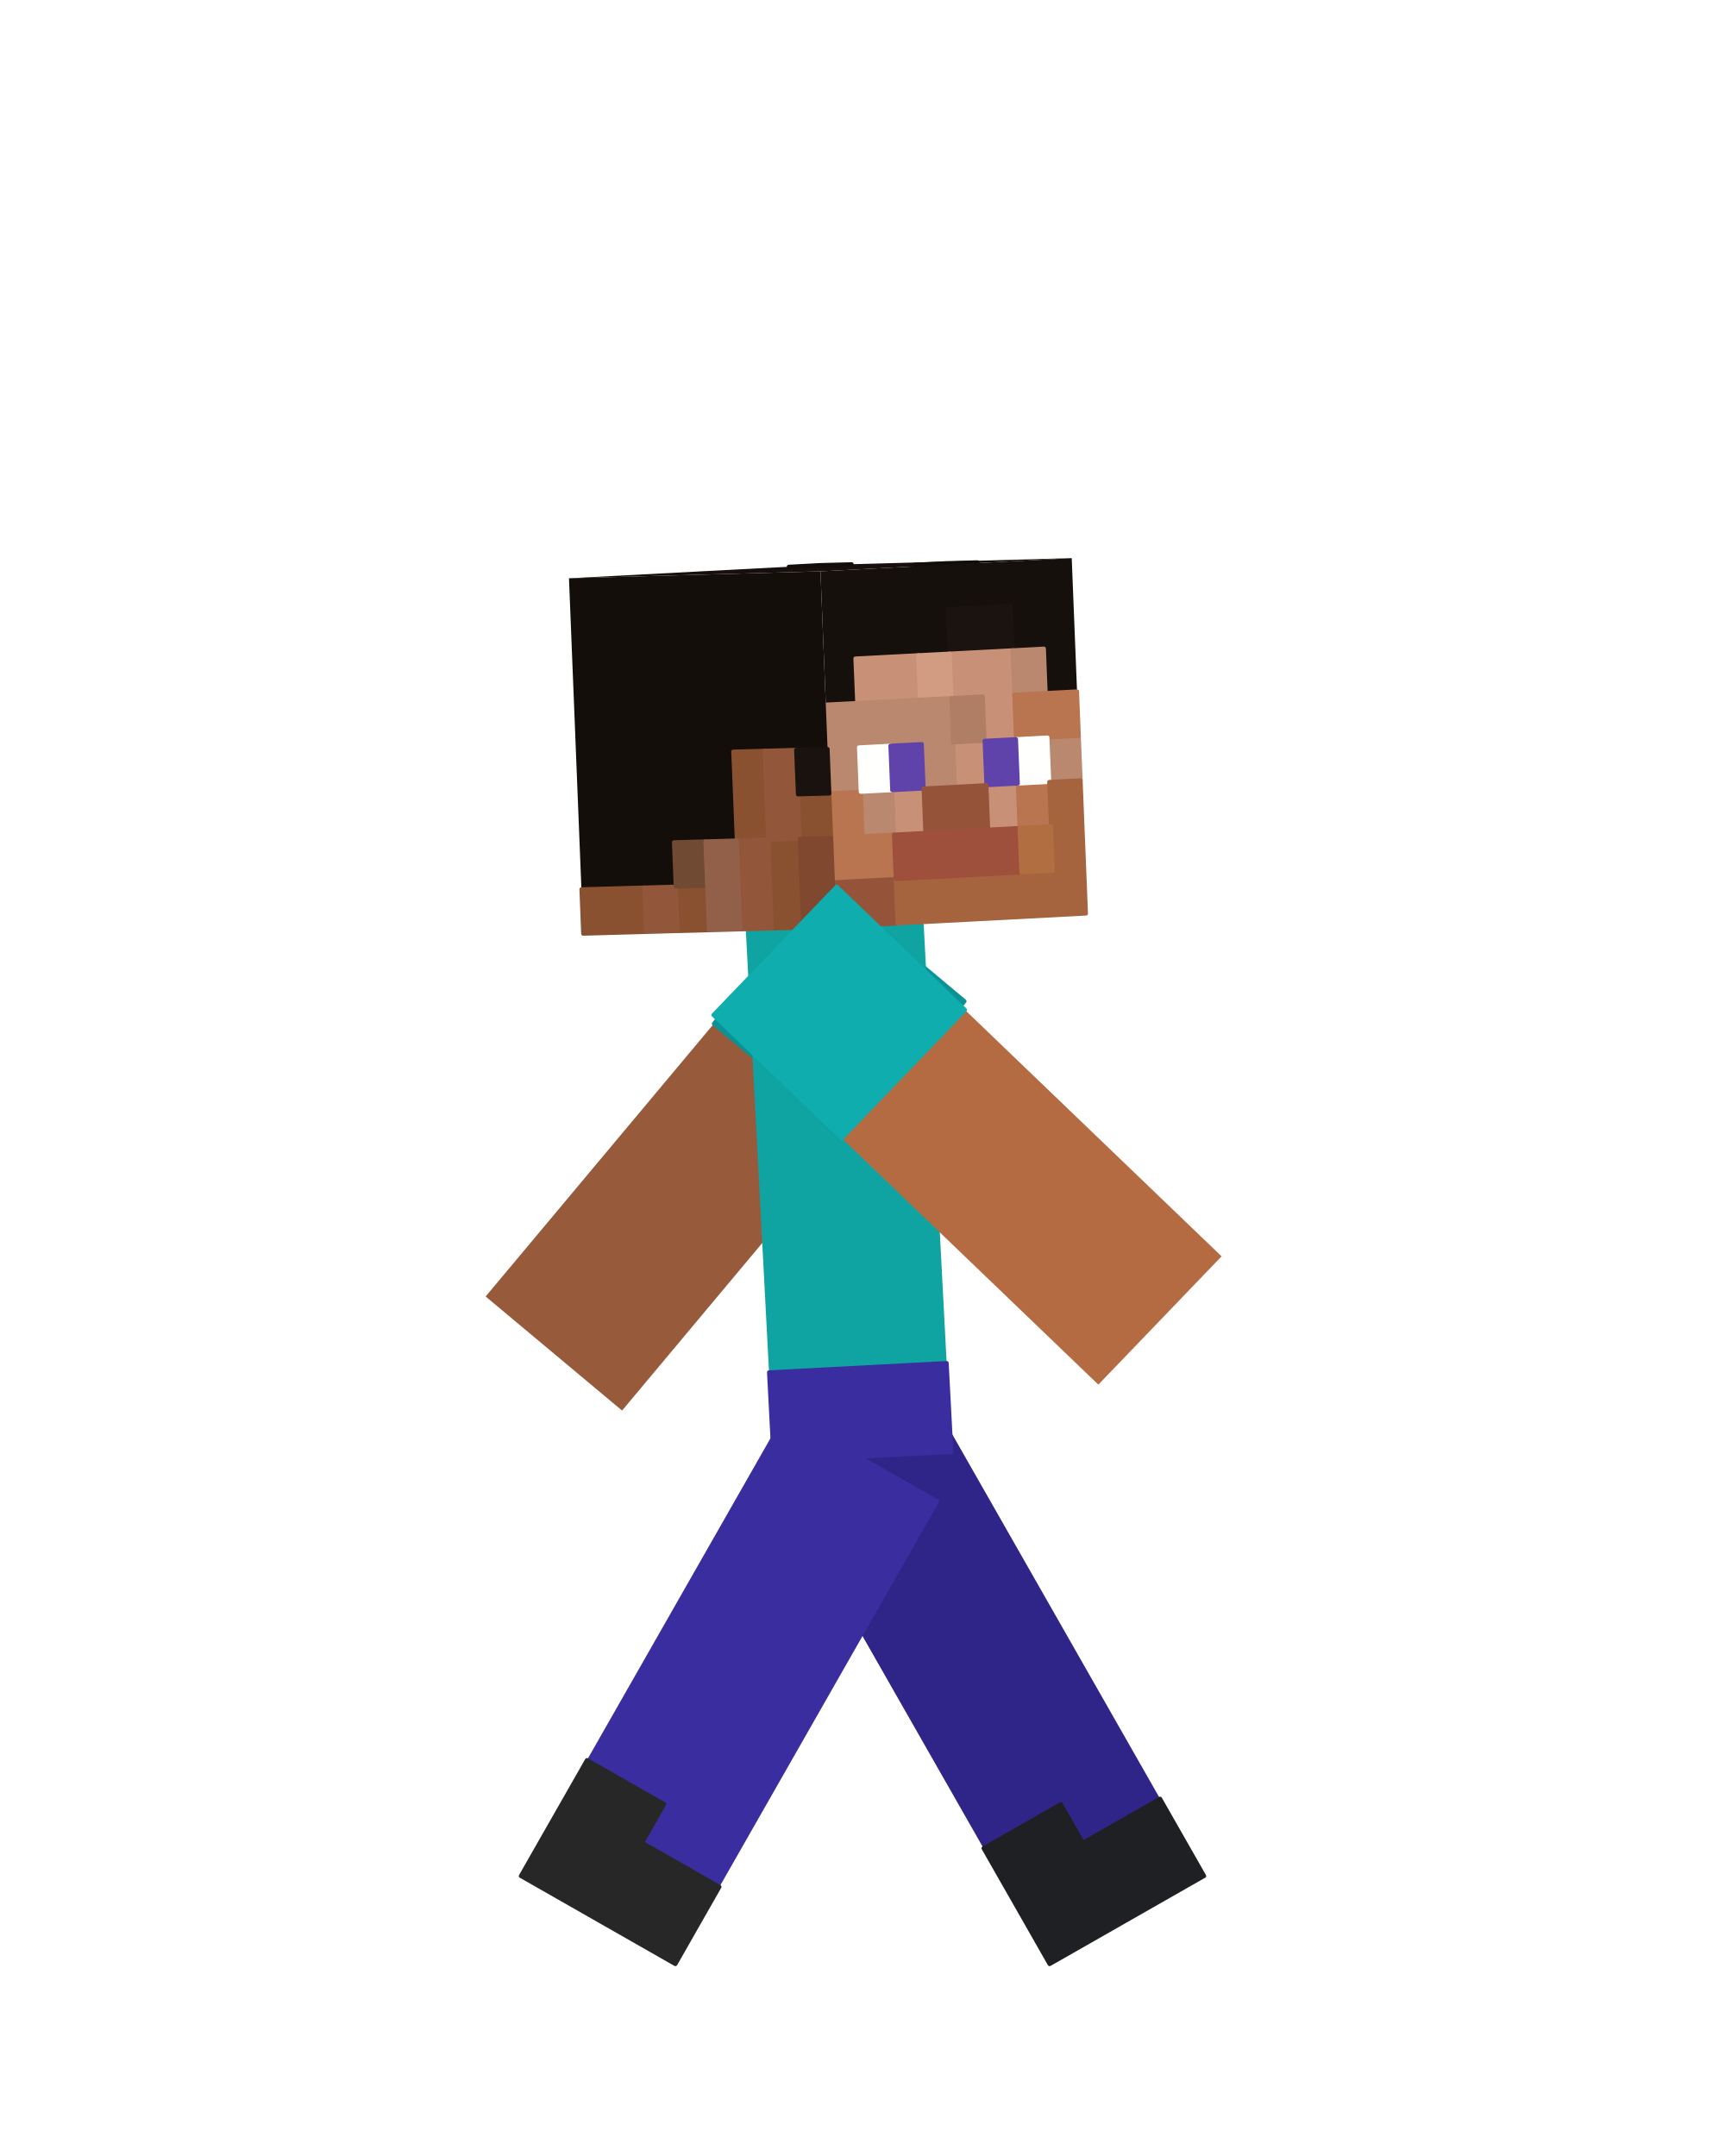
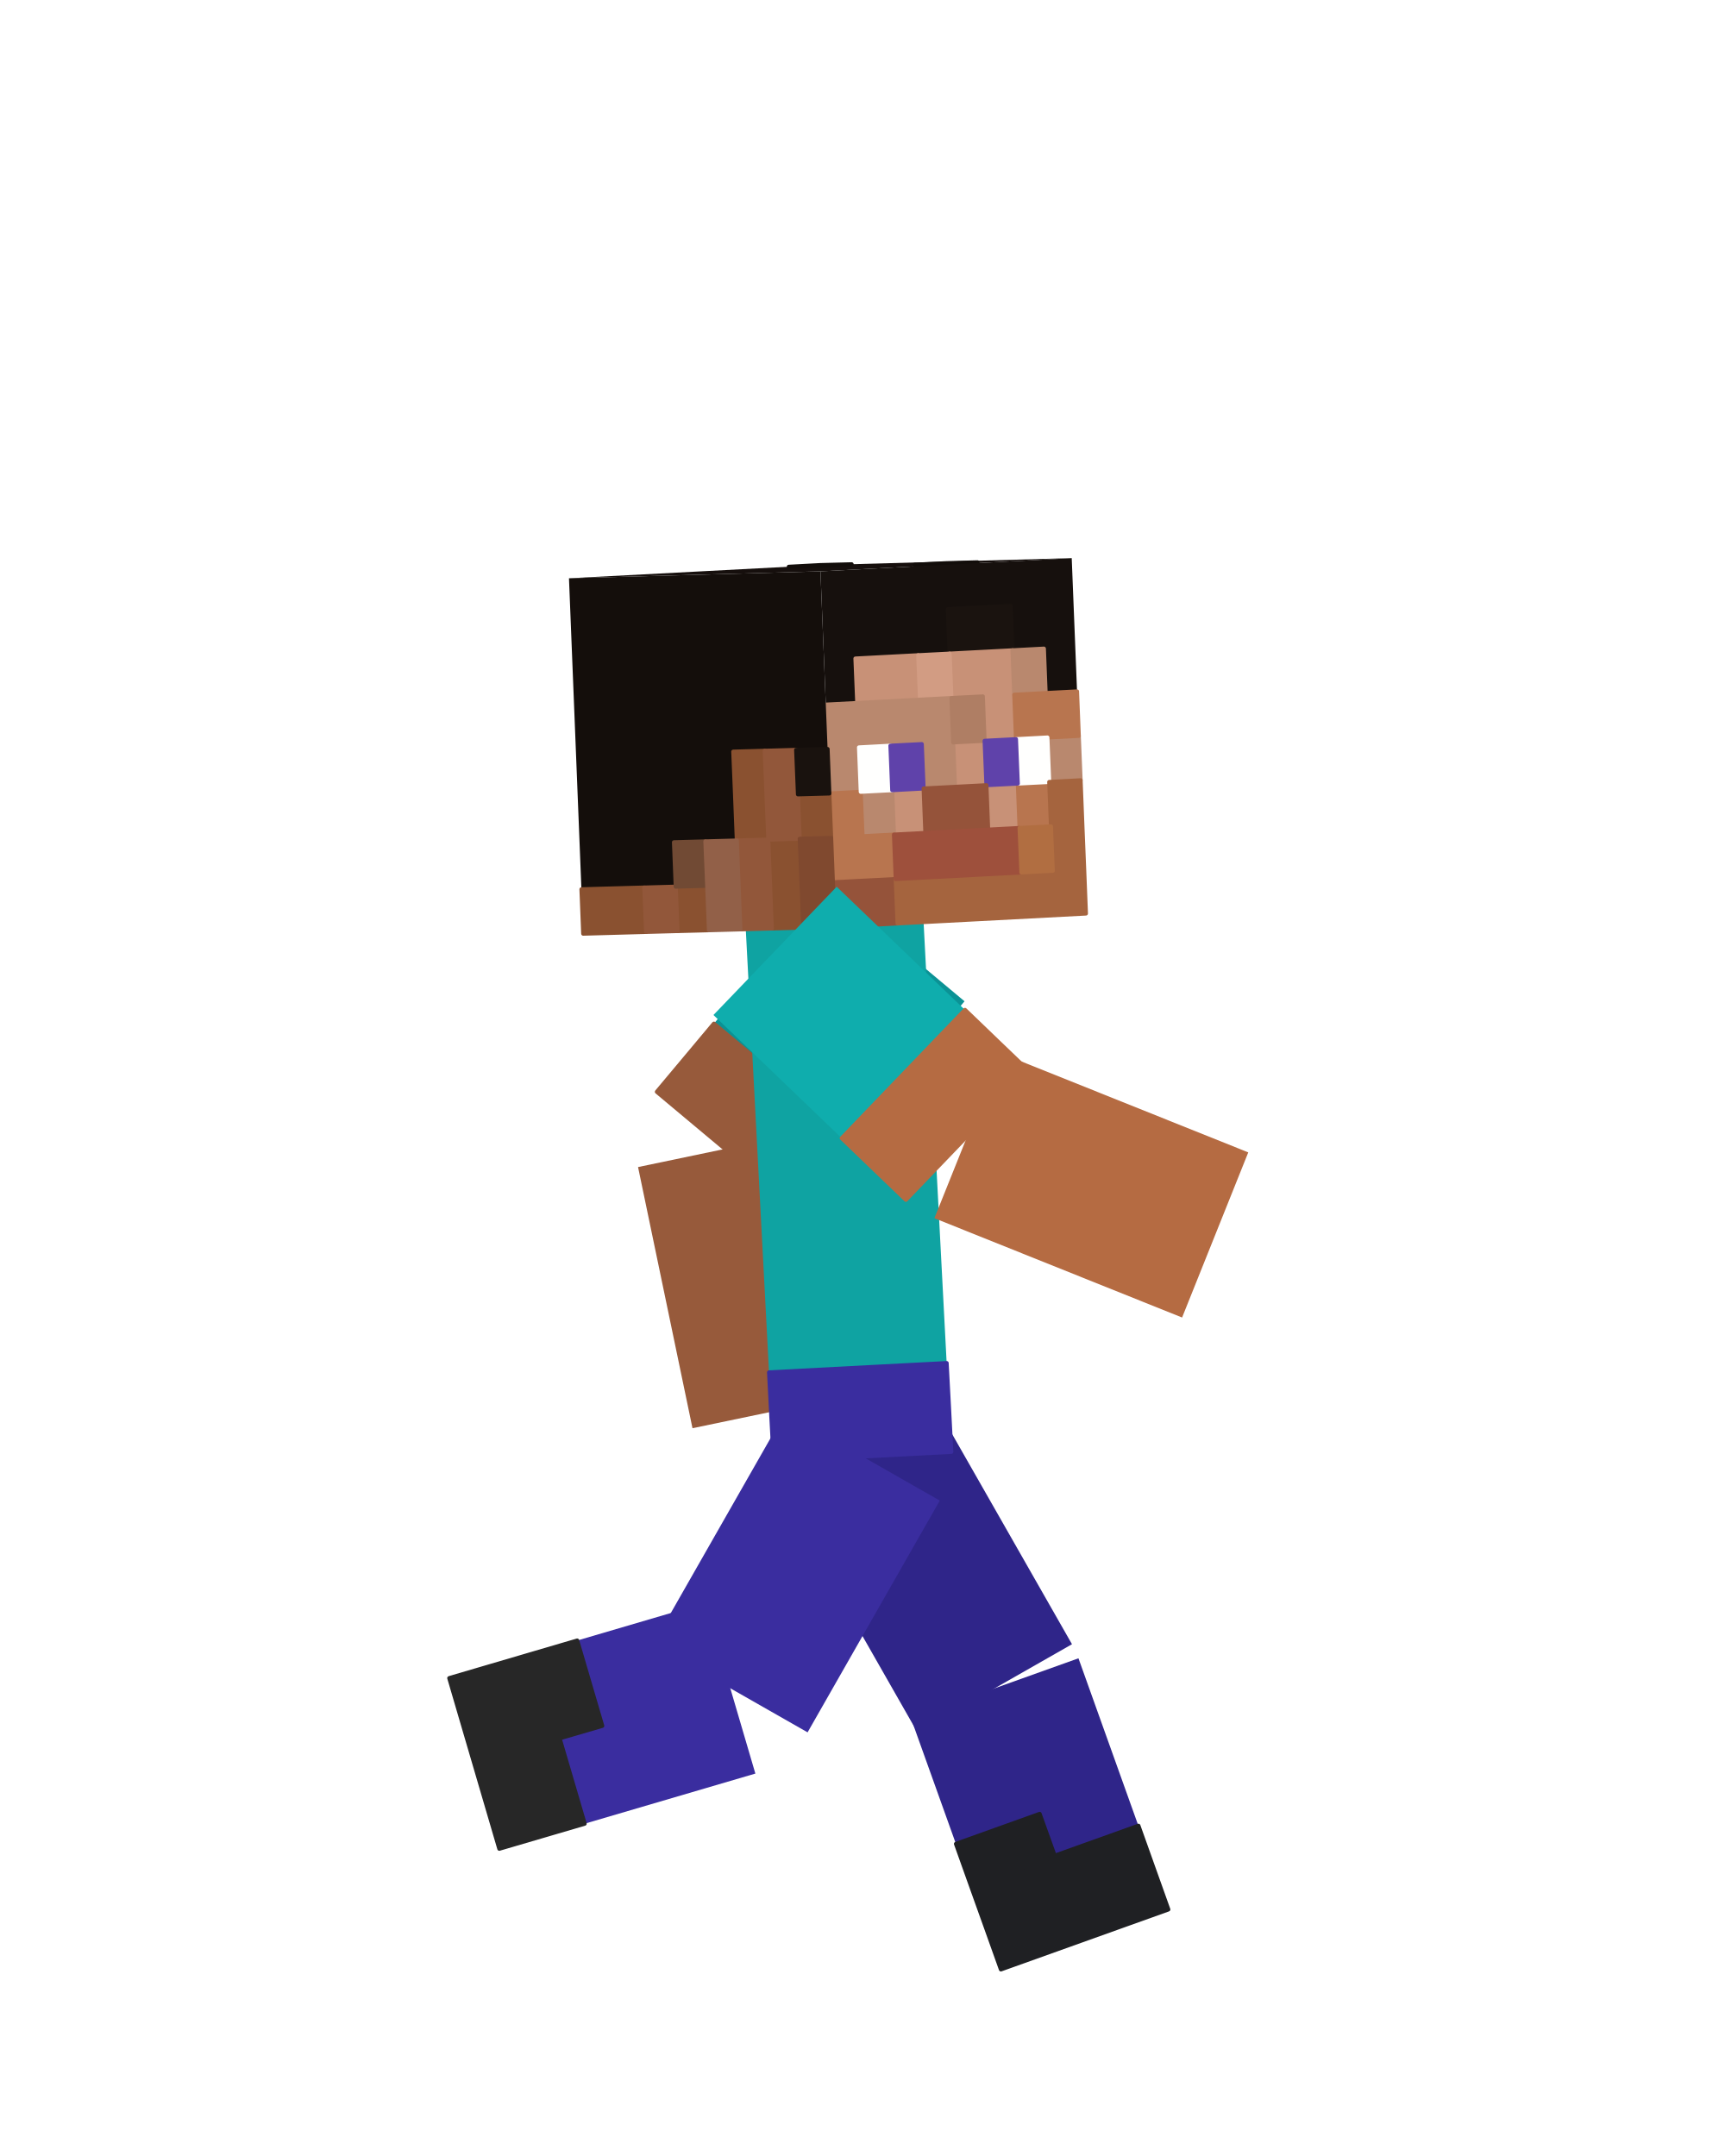
<svg xmlns="http://www.w3.org/2000/svg" viewBox="0 0 256 320" width="256" height="320" role="img" aria-labelledby="run-5-title">
  <g id="steve">
-     <g id="arm-left" aria-label="Left arm">
+     <g id="arm-left" aria-label="Left upper arm">
      <g class="face" data-face="nx">
-         <path fill="#975a3b" d="M122.89 131.68L143.14 148.61L92.32 209.36L72.07 192.43Z" />
-         <path fill="#0b9295" stroke="#0b9295" stroke-width=".6" stroke-linejoin="round" d="M122.89 131.68L143.14 148.61L138.91 153.68L118.66 136.74ZM118.66 136.74L138.91 153.68L134.67 158.74L114.42 141.8ZM114.42 141.8L134.67 158.74L130.44 163.8L110.19 146.86ZM110.19 146.86L130.44 163.8L126.2 168.86L105.95 151.93Z" />
+         <path fill="#0b9295" d="M122.89 131.68L143.14 148.61L117.73 178.99L97.48 162.05Z" />
+         <path fill="#975a3b" stroke="#975a3b" stroke-width=".6" stroke-linejoin="round" d="M105.95 151.93L126.2 168.86L121.97 173.93L101.72 156.99ZM101.72 156.99L121.97 173.93L117.73 178.99L97.48 162.05Z" />
      </g>
    </g>
-     <g id="leg-left" aria-label="Left leg">
+     <g id="forearm-left" aria-label="Left forearm">
      <g class="face" data-face="nx">
-         <path fill="#2f2589" d="M116.53 222.72L139.47 209.64L178.7 278.44L155.77 291.52Z" />
-         <path fill="#1f2023" stroke="#1f2023" stroke-width=".6" stroke-linejoin="round" d="M145.96 274.32L157.43 267.78L160.7 273.51L149.23 280.05ZM149.23 280.05L172.16 266.97L175.43 272.7L152.5 285.78ZM152.5 285.78L175.43 272.7L178.7 278.44L155.77 291.52Z" />
+         <path fill="#975a3b" d="M94.69 173.22L120.53 167.82L128.62 206.59L102.77 211.98Z" />
+       </g>
+     </g>
+     <g id="leg-left" aria-label="Left thigh">
+       <g class="face" data-face="nx">
+         <path fill="#2f2589" d="M116.53 222.72L139.47 209.64L159.09 244.04L136.15 257.12Z" />
+       </g>
+     </g>
+     <g id="shin-left" aria-label="Left shin">
+       <g class="face" data-face="nx">
+         <path fill="#2f2589" d="M135.19 255.03L160.05 246.13L173.39 283.41L148.54 292.31Z" />
+         <path fill="#1f2023" stroke="#1f2023" stroke-width=".6" stroke-linejoin="round" d="M141.87 273.67L154.29 269.22L156.52 275.43L144.09 279.88ZM144.09 279.88L168.95 270.98L171.17 277.2L146.32 286.1ZM146.32 286.1L171.17 277.2L173.39 283.41L148.54 292.31Z" />
      </g>
    </g>
    <g id="torso" aria-label="Torso">
      <g class="face" data-face="nx">
        <path fill="#0fa3a2" d="M110.67 137.78L137.04 136.4L141.18 215.49L114.82 216.87Z" />
        <path fill="#3a2d9f" stroke="#3a2d9f" stroke-width=".6" stroke-linejoin="round" d="M114.13 203.69L140.49 202.31L140.84 208.9L114.47 210.28ZM114.47 210.28L140.84 208.9L141.18 215.49L114.82 216.87Z" />
      </g>
    </g>
    <g id="head" aria-label="Head">
      <g class="face" data-face="top">
        <path fill="#160f0d" d="M84.44 85.83L121.72 83.87L159.05 82.84L121.76 84.8Z" />
        <path fill="#120d0a" stroke="#120d0a" stroke-width=".6" stroke-linejoin="round" d="M117.06 84.12L121.72 83.87L126.39 83.75L121.73 83.99ZM135.73 83.83L140.4 83.59L145.06 83.46L140.4 83.7Z" />
      </g>
      <g class="face" data-face="front">
        <path fill="#16100d" d="M121.76 84.8L159.05 82.84L161.16 135.59L123.88 137.55Z" />
        <path fill="#1a130f" stroke="#1a130f" stroke-width=".6" stroke-linejoin="round" d="M140.67 90.41L149.99 89.92L150.26 96.52L140.93 97.01Z" />
        <path fill="#c89177" stroke="#c89177" stroke-width=".6" stroke-linejoin="round" d="M126.95 97.74L136.27 97.25L136.54 103.84L127.22 104.33ZM140.93 97.01L150.26 96.52L150.52 103.11L141.2 103.6ZM145.86 103.36L150.52 103.11L150.78 109.71L146.12 109.95ZM141.46 110.19L146.12 109.95L146.39 116.54L141.73 116.79ZM132.41 117.28L137.07 117.03L137.33 123.63L132.67 123.87ZM146.39 116.54L151.05 116.3L151.31 122.89L146.65 123.14Z" />
        <path fill="#d29c83" stroke="#d29c83" stroke-width=".6" stroke-linejoin="round" d="M136.27 97.25L140.93 97.01L141.2 103.6L136.54 103.84Z" />
        <path fill="#b9886e" stroke="#b9886e" stroke-width=".6" stroke-linejoin="round" d="M150.26 96.52L154.92 96.27L155.18 102.87L150.52 103.11ZM122.56 104.58L141.2 103.6L141.46 110.19L122.82 111.17ZM122.82 111.17L127.48 110.93L127.74 117.52L123.08 117.77ZM136.8 110.44L141.46 110.19L141.73 116.79L137.07 117.03ZM155.44 109.46L160.1 109.22L160.37 115.81L155.71 116.06ZM127.74 117.52L132.41 117.28L132.67 123.87L128.01 124.12Z" />
        <path fill="#af7e64" stroke="#af7e64" stroke-width=".6" stroke-linejoin="round" d="M141.2 103.6L145.86 103.36L146.12 109.95L141.46 110.19Z" />
        <path fill="#b8754f" stroke="#b8754f" stroke-width=".6" stroke-linejoin="round" d="M150.52 103.11L159.84 102.62L160.1 109.22L150.78 109.71ZM123.08 117.77L127.74 117.52L128.01 124.12L123.35 124.36ZM151.05 116.3L155.71 116.06L155.97 122.65L151.31 122.89ZM123.35 124.36L132.67 123.87L132.93 130.47L123.61 130.95Z" />
        <path fill="#fffffe" stroke="#fffffe" stroke-width=".6" stroke-linejoin="round" d="M127.48 110.93L132.14 110.68L132.41 117.28L127.74 117.52ZM150.78 109.71L155.44 109.46L155.71 116.06L151.05 116.3Z" />
        <path fill="#5f42aa" stroke="#5f42aa" stroke-width=".6" stroke-linejoin="round" d="M132.14 110.68L136.8 110.44L137.07 117.03L132.41 117.28ZM146.12 109.95L150.78 109.71L151.05 116.3L146.39 116.54Z" />
        <path fill="#95533a" stroke="#95533a" stroke-width=".6" stroke-linejoin="round" d="M137.07 117.03L146.39 116.54L146.65 123.14L137.33 123.63ZM123.61 130.95L132.93 130.47L133.2 137.06L123.88 137.55Z" />
        <path fill="#a5643e" stroke="#a5643e" stroke-width=".6" stroke-linejoin="round" d="M155.71 116.06L160.37 115.81L160.63 122.41L155.97 122.65ZM155.97 122.65L160.63 122.41L160.9 129L156.24 129.24ZM132.93 130.47L160.9 129L161.16 135.59L133.2 137.06Z" />
        <path fill="#9e503c" stroke="#9e503c" stroke-width=".6" stroke-linejoin="round" d="M132.67 123.87L151.31 122.89L151.58 129.49L132.93 130.47Z" />
        <path fill="#b16e41" stroke="#b16e41" stroke-width=".6" stroke-linejoin="round" d="M151.31 122.89L155.97 122.65L156.24 129.24L151.58 129.49Z" />
      </g>
      <g class="face" data-face="nx">
        <path fill="#140e0b" d="M84.44 85.83L121.76 84.8L123.88 137.55L86.55 138.58Z" />
        <path fill="#8a5130" stroke="#8a5130" stroke-width=".6" stroke-linejoin="round" d="M108.82 111.56L113.49 111.43L113.75 118.02L109.09 118.15ZM109.09 118.15L113.75 118.02L114.02 124.62L109.35 124.75ZM118.42 117.9L123.08 117.77L123.35 124.36L118.68 124.49ZM114.02 124.62L118.68 124.49L118.95 131.08L114.28 131.21ZM86.29 131.99L95.62 131.73L95.88 138.32L86.55 138.58ZM100.28 131.6L104.95 131.47L105.21 138.07L100.55 138.19ZM114.28 131.21L118.95 131.08L119.21 137.68L114.54 137.81Z" />
        <path fill="#92573a" stroke="#92573a" stroke-width=".6" stroke-linejoin="round" d="M113.49 111.43L118.15 111.3L118.42 117.9L113.75 118.02ZM113.75 118.02L118.42 117.9L118.68 124.49L114.02 124.62ZM109.35 124.75L114.02 124.62L114.28 131.21L109.61 131.34ZM95.62 131.73L100.28 131.6L100.55 138.19L95.88 138.32ZM109.61 131.34L114.28 131.21L114.54 137.81L109.88 137.94Z" />
        <path fill="#19120e" stroke="#19120e" stroke-width=".6" stroke-linejoin="round" d="M118.15 111.3L122.82 111.17L123.08 117.77L118.42 117.9Z" />
        <path fill="#714a34" stroke="#714a34" stroke-width=".6" stroke-linejoin="round" d="M100.02 125.01L104.68 124.88L104.95 131.47L100.28 131.6Z" />
        <path fill="#926048" stroke="#926048" stroke-width=".6" stroke-linejoin="round" d="M104.68 124.88L109.35 124.75L109.61 131.34L104.95 131.47ZM104.95 131.47L109.61 131.34L109.88 137.94L105.21 138.07Z" />
        <path fill="#80492f" stroke="#80492f" stroke-width=".6" stroke-linejoin="round" d="M118.68 124.49L123.35 124.36L123.61 130.95L118.95 131.08ZM118.95 131.08L123.61 130.95L123.88 137.55L119.21 137.68Z" />
      </g>
    </g>
-     <g id="leg-right" aria-label="Right leg">
+     <g id="shin-right" aria-label="Right shin">
      <g class="face" data-face="nx">
-         <path fill="#3a2d9f" d="M116.53 209.64L139.47 222.72L100.23 291.52L77.3 278.44Z" />
-         <path fill="#272727" stroke="#272727" stroke-width=".6" stroke-linejoin="round" d="M87.11 261.24L98.57 267.78L95.3 273.51L83.84 266.97ZM83.84 266.97L106.77 280.05L103.5 285.78L80.57 272.7ZM80.57 272.7L103.5 285.78L100.23 291.52L77.3 278.44Z" />
+         <path fill="#3a2d9f" d="M104.66 237.91L112.1 263.24L74.1 274.4L66.67 249.07Z" />
+         <path fill="#272727" stroke="#272727" stroke-width=".6" stroke-linejoin="round" d="M85.66 243.49L89.38 256.16L83.05 258.01L79.33 245.35ZM79.33 245.35L86.77 270.68L80.44 272.54L73 247.21ZM73 247.21L80.44 272.54L74.1 274.4L66.67 249.07Z" />
      </g>
    </g>
-     <g id="arm-right" aria-label="Right arm">
+     <g id="leg-right" aria-label="Right thigh">
      <g class="face" data-face="nx">
-         <path fill="#b56b42" d="M105.88 150.65L124.17 131.61L181.29 186.47L163 205.51Z" />
-         <path fill="#0fadad" stroke="#0fadad" stroke-width=".6" stroke-linejoin="round" d="M105.88 150.65L124.17 131.61L128.93 136.18L110.64 155.22ZM110.64 155.22L128.93 136.18L133.69 140.75L115.4 159.79ZM115.4 159.79L133.69 140.75L138.45 145.32L120.16 164.36ZM120.16 164.36L138.45 145.32L143.21 149.89L124.92 168.93Z" />
+         <path fill="#3a2d9f" d="M116.53 209.64L139.47 222.72L119.85 257.12L96.91 244.04Z" />
+       </g>
+     </g>
+     <g id="arm-right" aria-label="Right upper arm">
+       <g class="face" data-face="nx">
+         <path fill="#0fadad" d="M105.88 150.65L124.17 131.61L152.73 159.04L134.44 178.08Z" />
+         <path fill="#b56b42" stroke="#b56b42" stroke-width=".6" stroke-linejoin="round" d="M124.92 168.93L143.21 149.89L147.97 154.47L129.68 173.51ZM129.68 173.51L147.97 154.47L152.73 159.04L134.44 178.08Z" />
+       </g>
+     </g>
+     <g id="forearm-right" aria-label="Right forearm">
+       <g class="face" data-face="nx">
+         <path fill="#b56b42" d="M138.67 180.81L148.5 156.31L185.25 171.04L175.43 195.55Z" />
      </g>
    </g>
  </g>
</svg>
